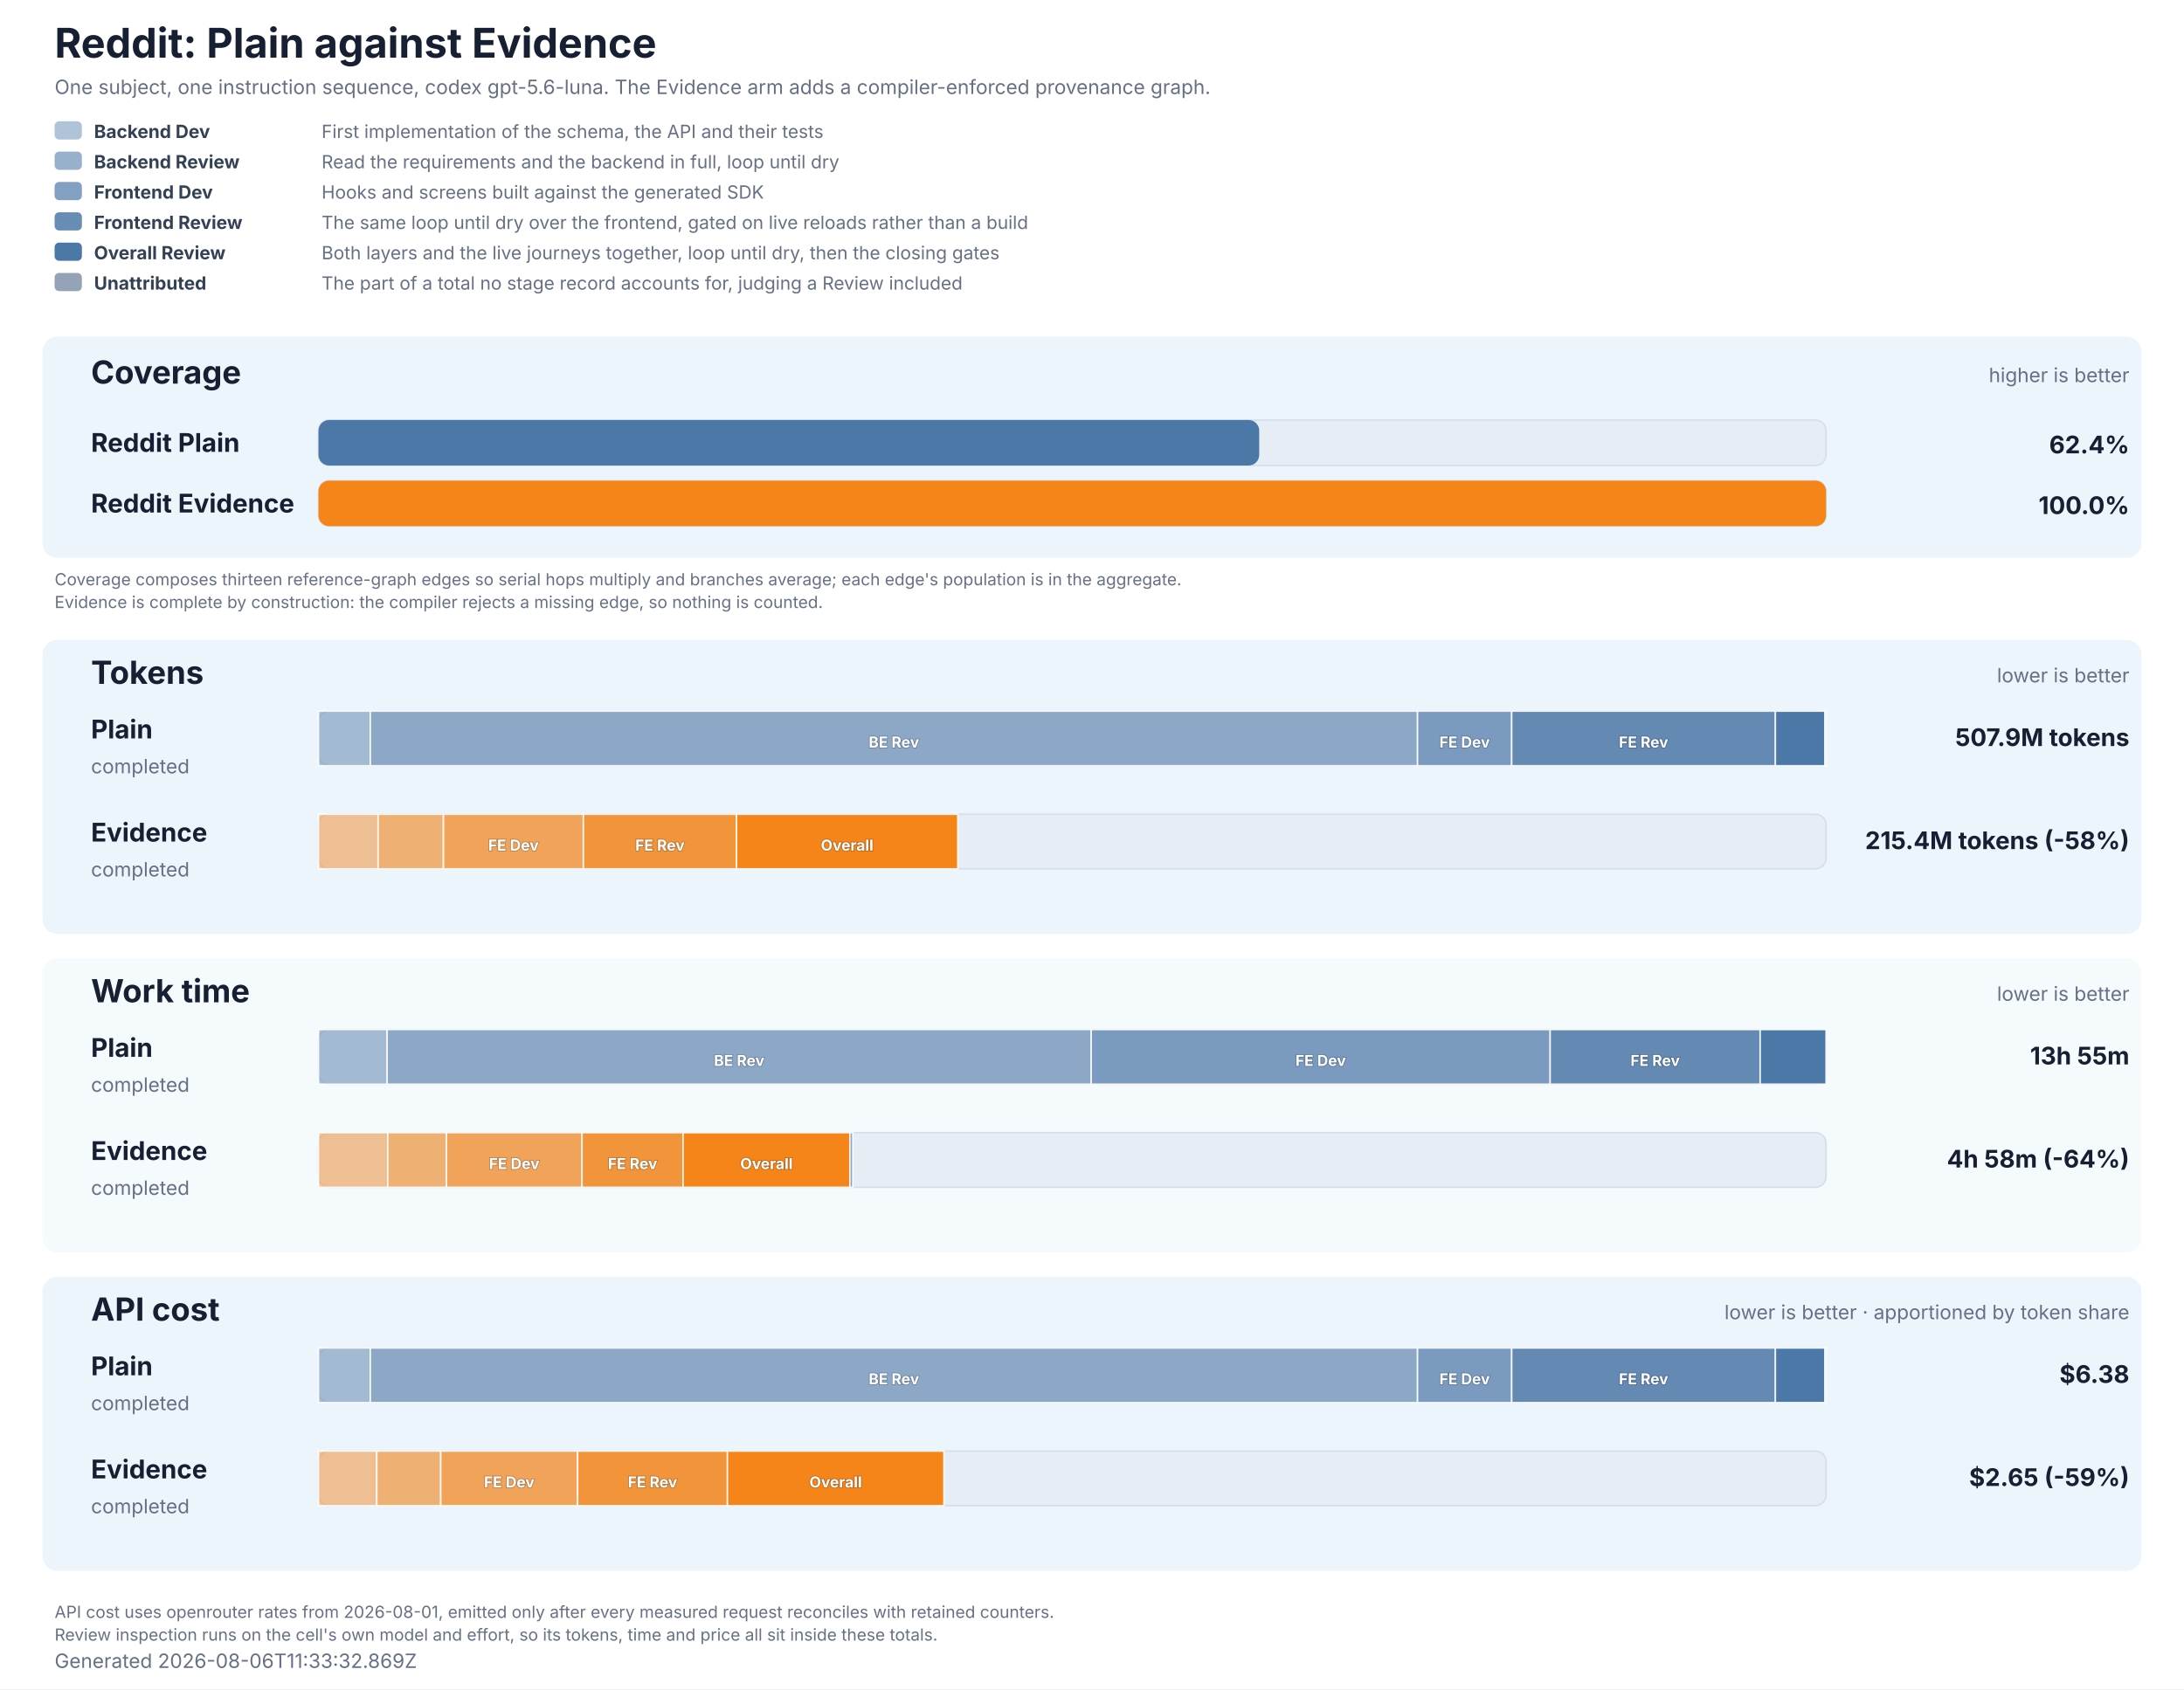
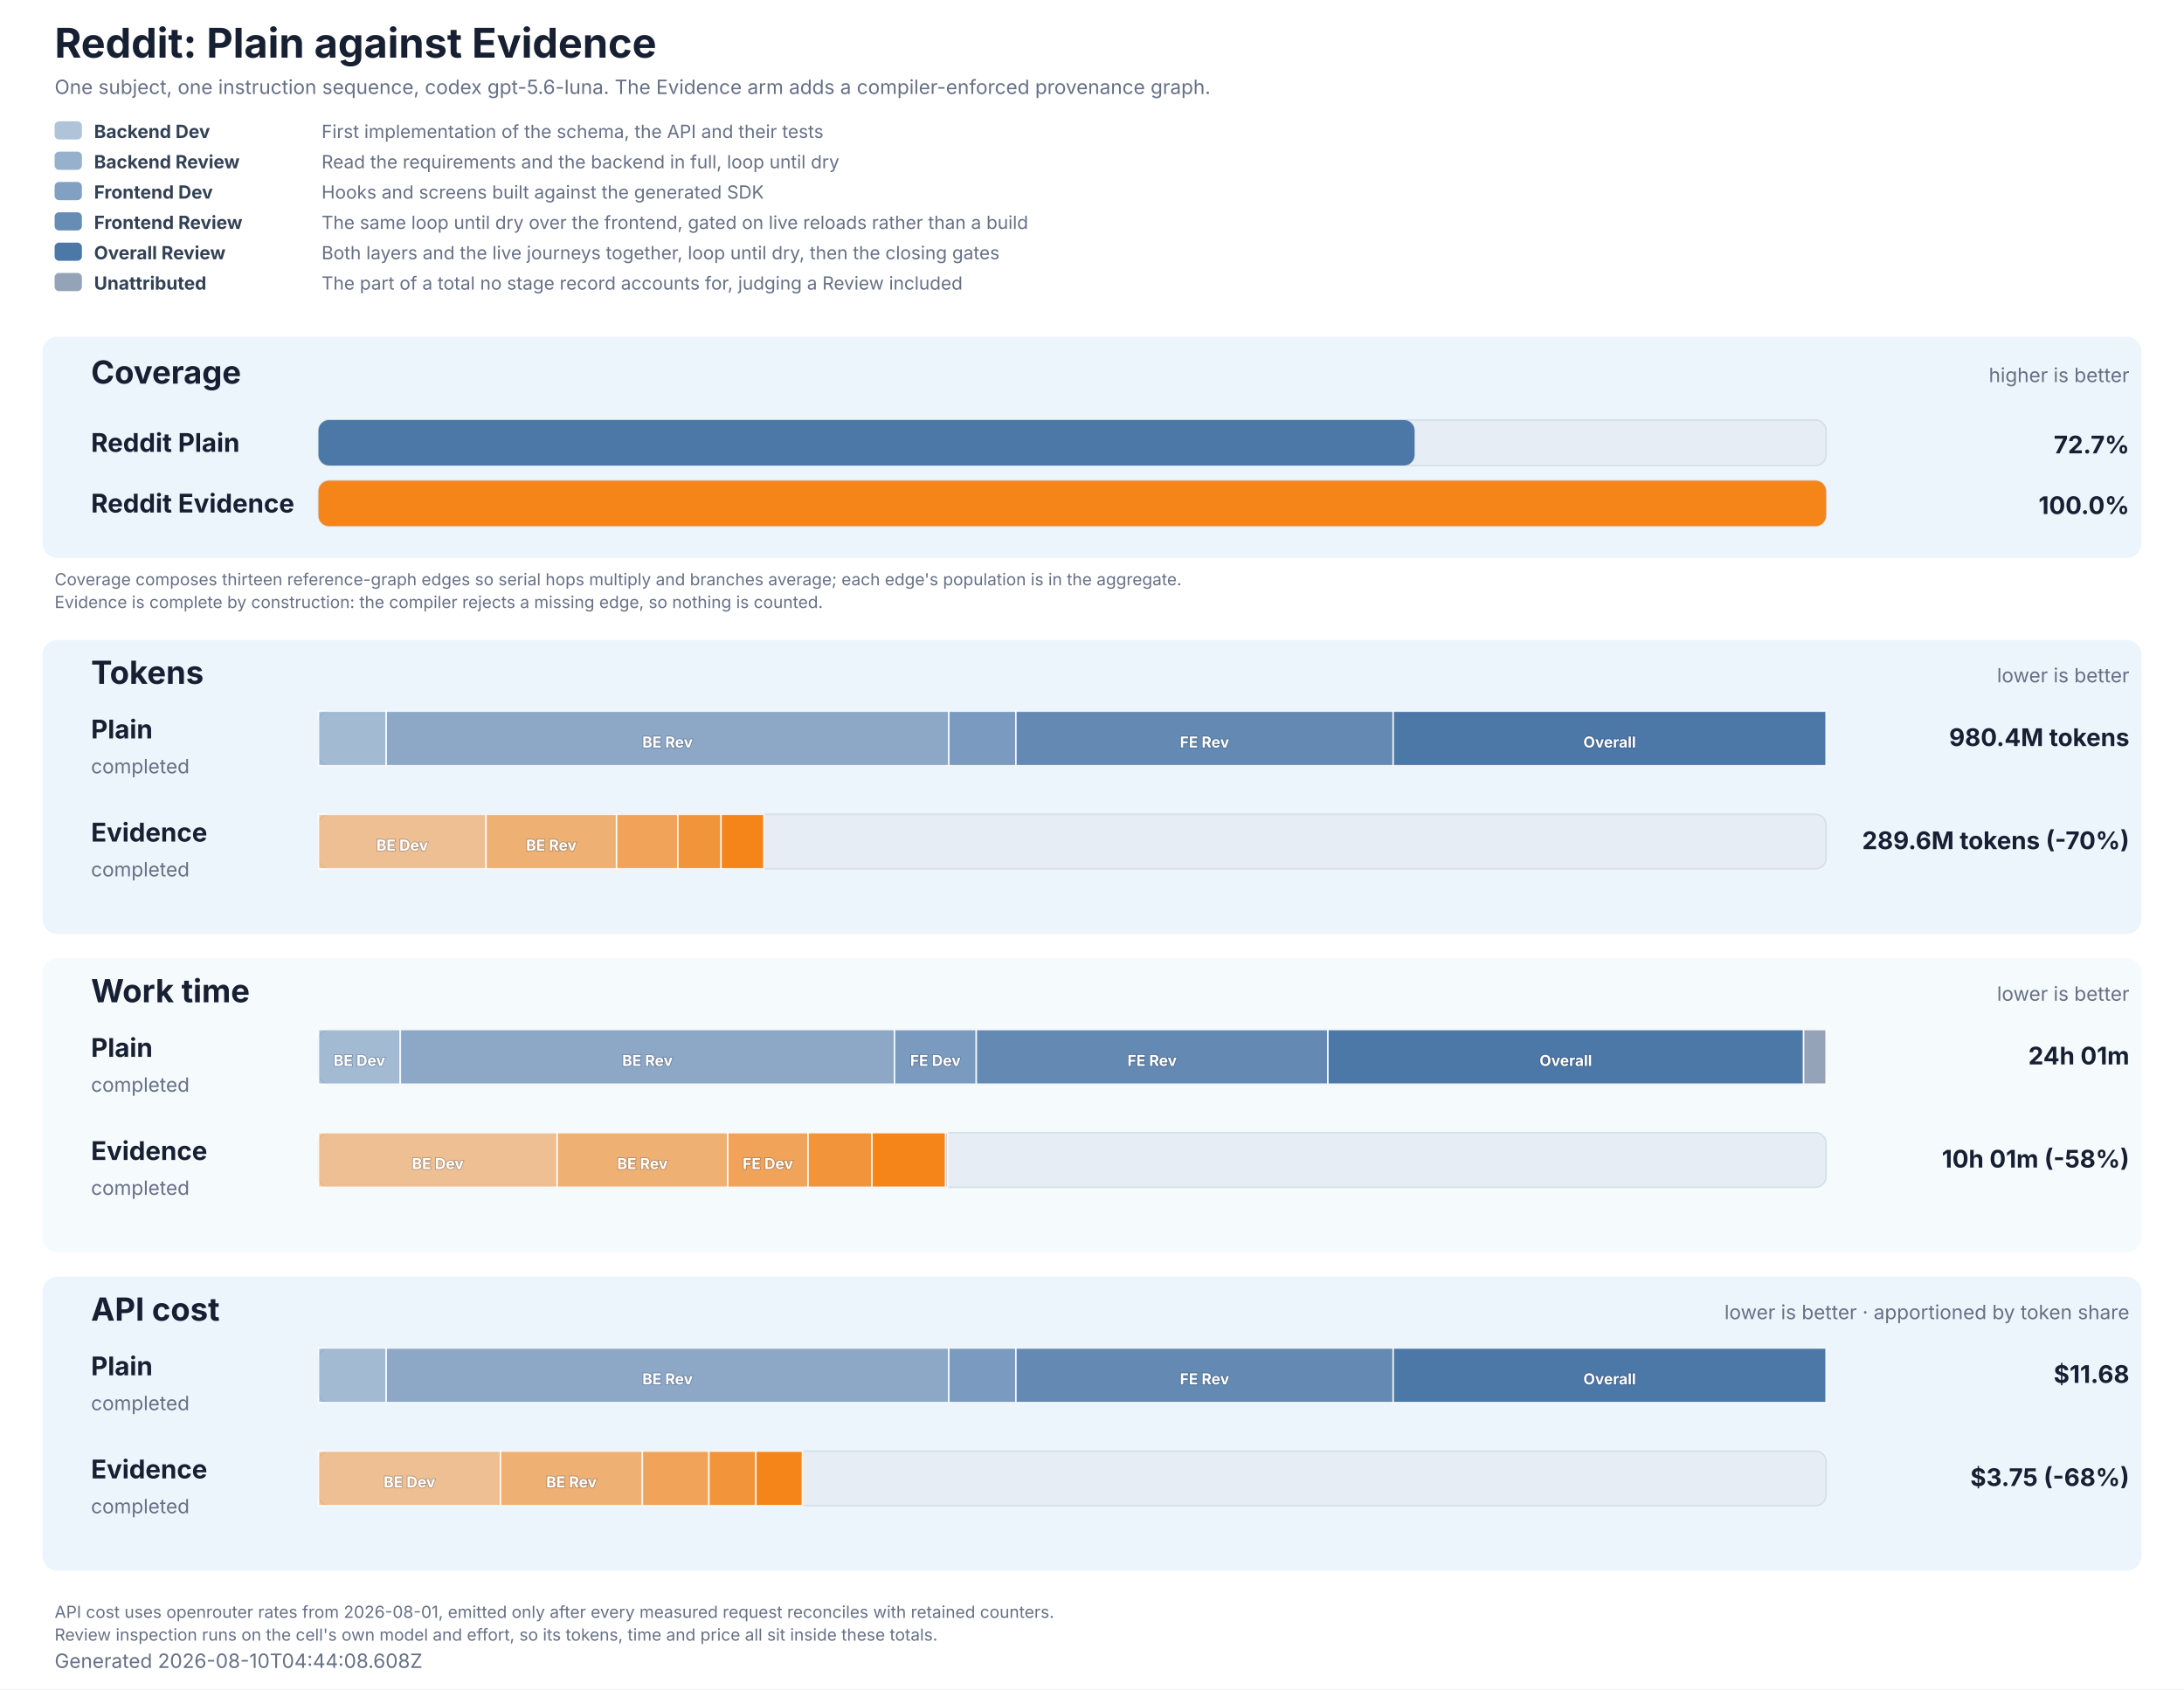
<svg xmlns="http://www.w3.org/2000/svg" role="img" aria-labelledby="title description" viewBox="0 0 1440 1114" width="1440" height="1114">
  <style>
  text { font-family: Inter, ui-sans-serif, system-ui, -apple-system, BlinkMacSystemFont, 'Segoe UI', 'DejaVu Sans', Arial, sans-serif; fill: #172033; }
  .title { font-size: 27px; font-weight: 700; }
  .subtitle, .generated, .group-meta, .row-status { font-size: 13px; fill: #667085; }
  .group { fill: #e8f2fb; }
  .group-title { font-size: 21px; font-weight: 700; }
  .row-label { font-size: 17px; font-weight: 700; }
  .value { font-size: 16px; font-weight: 700; }
  .cost-value { font-size: 13px; font-weight: 600; fill: #526b82; }
  .legend { font-size: 12px; fill: #667085; }
  .legend-label { font-size: 12px; font-weight: 700; fill: #334155; }
  .segment-label { font-size: 10px; font-weight: 700; fill: #ffffff; paint-order: stroke; stroke: #172033; stroke-opacity: 0.28; stroke-width: 1px; }
  .phase-segment { stroke: #ffffff; stroke-opacity: 0.86; stroke-width: 1px; }
  .track { fill: #e7edf4; stroke: #d5dee9; stroke-width: 1px; }
  .empty { font-size: 15px; fill: #667085; }
  .table-note { font-size: 11px; fill: #667085; }
</style>
  <rect width="1440" height="1114" fill="#ffffff" />
  <text x="36" y="38" class="title">Reddit: Plain against Evidence</text>
  <text x="36" y="62" class="subtitle">One subject, one instruction sequence, codex gpt-5.6-luna. The Evidence arm adds a compiler-enforced provenance graph.</text>
  <rect x="36" y="80" width="18" height="12" rx="3" fill="#4c78a8" fill-opacity="0.44" />
  <text x="62" y="91" class="legend-label">Backend Dev</text>
  <text x="212" y="91" class="legend">First implementation of the schema, the API and their tests</text>
  <rect x="36" y="100" width="18" height="12" rx="3" fill="#4c78a8" fill-opacity="0.58" />
  <text x="62" y="111" class="legend-label">Backend Review</text>
  <text x="212" y="111" class="legend">Read the requirements and the backend in full, loop until dry</text>
  <rect x="36" y="120" width="18" height="12" rx="3" fill="#4c78a8" fill-opacity="0.7" />
  <text x="62" y="131" class="legend-label">Frontend Dev</text>
  <text x="212" y="131" class="legend">Hooks and screens built against the generated SDK</text>
  <rect x="36" y="140" width="18" height="12" rx="3" fill="#4c78a8" fill-opacity="0.84" />
  <text x="62" y="151" class="legend-label">Frontend Review</text>
  <text x="212" y="151" class="legend">The same loop until dry over the frontend, gated on live reloads rather than a build</text>
  <rect x="36" y="160" width="18" height="12" rx="3" fill="#4c78a8" fill-opacity="1" />
  <text x="62" y="171" class="legend-label">Overall Review</text>
  <text x="212" y="171" class="legend">Both layers and the live journeys together, loop until dry, then the closing gates</text>
  <rect x="36" y="180" width="18" height="12" rx="3" fill="#94a3b8" fill-opacity="1" />
  <text x="62" y="191" class="legend-label">Unattributed</text>
  <text x="212" y="191" class="legend">The part of a total no stage record accounts for, judging a Review included</text>
  <rect x="28" y="222" width="1384" height="146" rx="10" class="group" fill-opacity="0.78" />
  <text x="60" y="253" class="group-title">Coverage</text>
  <text x="1404" y="252" text-anchor="end" class="group-meta">higher is better</text>
  <text x="60" y="298" class="row-label" fill="#4c78a8">Reddit Plain</text>
  <rect x="210" y="277" width="994" height="30" rx="7" class="track" />
-   <rect x="210" y="277" width="620.26" height="30" rx="7" fill="#4c78a8" data-coverage="62.400702566666666" />
-   <text x="1404" y="299" text-anchor="end" class="value" fill="#4c78a8">62.4%</text>
+   <rect x="210" y="277" width="722.73" height="30" rx="7" fill="#4c78a8" data-coverage="72.70939467902963" />
+   <text x="1404" y="299" text-anchor="end" class="value" fill="#4c78a8">72.7%</text>
  <text x="60" y="338" class="row-label" fill="#f58518">Reddit Evidence</text>
  <rect x="210" y="317" width="994" height="30" rx="7" class="track" />
  <rect x="210" y="317" width="994.00" height="30" rx="7" fill="#f58518" data-coverage="100" />
  <text x="1404" y="339" text-anchor="end" class="value" fill="#f58518">100.0%</text>
  <text x="36" y="386" class="table-note">Coverage composes thirteen reference-graph edges so serial hops multiply and branches average; each edge's population is in the aggregate.</text>
  <text x="36" y="401" class="table-note">Evidence is complete by construction: the compiler rejects a missing edge, so nothing is counted.</text>
  <rect x="28" y="422" width="1384" height="194" rx="10" class="group" fill-opacity="0.78" />
  <text x="60" y="451" class="group-title">Tokens</text>
  <text x="1404" y="450" text-anchor="end" class="group-meta">lower is better</text>
  <text x="60" y="487" class="row-label" fill="#4c78a8">Plain</text>
  <text x="60" y="510" class="row-status">completed</text>
  <rect x="210" y="469" width="994" height="36" rx="7" class="track" />
-   <rect x="210.00" y="469" width="34.15" height="36" fill="#4c78a8" fill-opacity="0.44" class="phase-segment" data-phase="backend-development" />
-   <rect x="244.15" y="469" width="690.49" height="36" fill="#4c78a8" fill-opacity="0.58" class="phase-segment" data-phase="backend-review" />
-   <text x="589.40" y="493" text-anchor="middle" class="segment-label">BE Rev</text>
-   <rect x="934.64" y="469" width="62.09" height="36" fill="#4c78a8" fill-opacity="0.7" class="phase-segment" data-phase="frontend-development" />
-   <text x="965.68" y="493" text-anchor="middle" class="segment-label">FE Dev</text>
-   <rect x="996.73" y="469" width="173.86" height="36" fill="#4c78a8" fill-opacity="0.84" class="phase-segment" data-phase="frontend-review" />
-   <text x="1083.66" y="493" text-anchor="middle" class="segment-label">FE Rev</text>
-   <rect x="1170.59" y="469" width="32.69" height="36" fill="#4c78a8" fill-opacity="1" class="phase-segment" data-phase="overall-review" />
-   <rect x="1203.28" y="469" width="0.72" height="36" fill="#94a3b8" class="phase-segment" data-phase="unattributed" />
-   <text x="1404" y="492" text-anchor="end" class="value">507.9M tokens</text>
+   <rect x="210.00" y="469" width="44.67" height="36" fill="#4c78a8" fill-opacity="0.44" class="phase-segment" data-phase="backend-development" />
+   <rect x="254.67" y="469" width="370.96" height="36" fill="#4c78a8" fill-opacity="0.58" class="phase-segment" data-phase="backend-review" />
+   <text x="440.15" y="493" text-anchor="middle" class="segment-label">BE Rev</text>
+   <rect x="625.63" y="469" width="44.20" height="36" fill="#4c78a8" fill-opacity="0.7" class="phase-segment" data-phase="frontend-development" />
+   <rect x="669.83" y="469" width="248.78" height="36" fill="#4c78a8" fill-opacity="0.84" class="phase-segment" data-phase="frontend-review" />
+   <text x="794.22" y="493" text-anchor="middle" class="segment-label">FE Rev</text>
+   <rect x="918.60" y="469" width="285.40" height="36" fill="#4c78a8" fill-opacity="1" class="phase-segment" data-phase="overall-review" />
+   <text x="1061.30" y="493" text-anchor="middle" class="segment-label">Overall</text>
+   <text x="1404" y="492" text-anchor="end" class="value">980.4M tokens</text>
  <text x="60" y="555" class="row-label" fill="#f58518">Evidence</text>
  <text x="60" y="578" class="row-status">completed</text>
  <rect x="210" y="537" width="994" height="36" rx="7" class="track" />
-   <rect x="210.00" y="537" width="39.30" height="36" fill="#f58518" fill-opacity="0.44" class="phase-segment" data-phase="backend-development" />
-   <rect x="249.30" y="537" width="43.09" height="36" fill="#f58518" fill-opacity="0.58" class="phase-segment" data-phase="backend-review" />
-   <rect x="292.39" y="537" width="92.26" height="36" fill="#f58518" fill-opacity="0.7" class="phase-segment" data-phase="frontend-development" />
-   <text x="338.52" y="561" text-anchor="middle" class="segment-label">FE Dev</text>
-   <rect x="384.65" y="537" width="100.96" height="36" fill="#f58518" fill-opacity="0.84" class="phase-segment" data-phase="frontend-review" />
-   <text x="435.13" y="561" text-anchor="middle" class="segment-label">FE Rev</text>
-   <rect x="485.61" y="537" width="145.89" height="36" fill="#f58518" fill-opacity="1" class="phase-segment" data-phase="overall-review" />
-   <text x="558.55" y="561" text-anchor="middle" class="segment-label">Overall</text>
-   <text x="1404" y="560" text-anchor="end" class="value">215.4M tokens (-58%)</text>
+   <rect x="210.00" y="537" width="110.45" height="36" fill="#f58518" fill-opacity="0.44" class="phase-segment" data-phase="backend-development" />
+   <text x="265.23" y="561" text-anchor="middle" class="segment-label">BE Dev</text>
+   <rect x="320.45" y="537" width="86.09" height="36" fill="#f58518" fill-opacity="0.58" class="phase-segment" data-phase="backend-review" />
+   <text x="363.50" y="561" text-anchor="middle" class="segment-label">BE Rev</text>
+   <rect x="406.54" y="537" width="40.40" height="36" fill="#f58518" fill-opacity="0.7" class="phase-segment" data-phase="frontend-development" />
+   <rect x="446.94" y="537" width="28.50" height="36" fill="#f58518" fill-opacity="0.84" class="phase-segment" data-phase="frontend-review" />
+   <rect x="475.43" y="537" width="28.23" height="36" fill="#f58518" fill-opacity="1" class="phase-segment" data-phase="overall-review" />
+   <text x="1404" y="560" text-anchor="end" class="value">289.6M tokens (-70%)</text>
  <rect x="28" y="632" width="1384" height="194" rx="10" class="group" fill-opacity="0.42" />
  <text x="60" y="661" class="group-title">Work time</text>
  <text x="1404" y="660" text-anchor="end" class="group-meta">lower is better</text>
  <text x="60" y="697" class="row-label" fill="#4c78a8">Plain</text>
  <text x="60" y="720" class="row-status">completed</text>
  <rect x="210" y="679" width="994" height="36" rx="7" class="track" />
-   <rect x="210.00" y="679" width="45.27" height="36" fill="#4c78a8" fill-opacity="0.44" class="phase-segment" data-phase="backend-development" />
-   <rect x="255.27" y="679" width="464.21" height="36" fill="#4c78a8" fill-opacity="0.58" class="phase-segment" data-phase="backend-review" />
-   <text x="487.37" y="703" text-anchor="middle" class="segment-label">BE Rev</text>
-   <rect x="719.48" y="679" width="302.60" height="36" fill="#4c78a8" fill-opacity="0.7" class="phase-segment" data-phase="frontend-development" />
-   <text x="870.78" y="703" text-anchor="middle" class="segment-label">FE Dev</text>
-   <rect x="1022.08" y="679" width="138.46" height="36" fill="#4c78a8" fill-opacity="0.84" class="phase-segment" data-phase="frontend-review" />
-   <text x="1091.31" y="703" text-anchor="middle" class="segment-label">FE Rev</text>
-   <rect x="1160.54" y="679" width="43.46" height="36" fill="#4c78a8" fill-opacity="1" class="phase-segment" data-phase="overall-review" />
-   <text x="1404" y="702" text-anchor="end" class="value">13h 55m</text>
+   <rect x="210.00" y="679" width="53.94" height="36" fill="#4c78a8" fill-opacity="0.44" class="phase-segment" data-phase="backend-development" />
+   <text x="236.97" y="703" text-anchor="middle" class="segment-label">BE Dev</text>
+   <rect x="263.94" y="679" width="325.86" height="36" fill="#4c78a8" fill-opacity="0.58" class="phase-segment" data-phase="backend-review" />
+   <text x="426.87" y="703" text-anchor="middle" class="segment-label">BE Rev</text>
+   <rect x="589.80" y="679" width="53.91" height="36" fill="#4c78a8" fill-opacity="0.7" class="phase-segment" data-phase="frontend-development" />
+   <text x="616.76" y="703" text-anchor="middle" class="segment-label">FE Dev</text>
+   <rect x="643.71" y="679" width="231.84" height="36" fill="#4c78a8" fill-opacity="0.84" class="phase-segment" data-phase="frontend-review" />
+   <text x="759.64" y="703" text-anchor="middle" class="segment-label">FE Rev</text>
+   <rect x="875.56" y="679" width="313.64" height="36" fill="#4c78a8" fill-opacity="1" class="phase-segment" data-phase="overall-review" />
+   <text x="1032.38" y="703" text-anchor="middle" class="segment-label">Overall</text>
+   <rect x="1189.20" y="679" width="14.80" height="36" fill="#94a3b8" class="phase-segment" data-phase="unattributed" />
+   <text x="1404" y="702" text-anchor="end" class="value">24h 01m</text>
  <text x="60" y="765" class="row-label" fill="#f58518">Evidence</text>
  <text x="60" y="788" class="row-status">completed</text>
  <rect x="210" y="747" width="994" height="36" rx="7" class="track" />
-   <rect x="210.00" y="747" width="45.66" height="36" fill="#f58518" fill-opacity="0.44" class="phase-segment" data-phase="backend-development" />
-   <rect x="255.66" y="747" width="38.70" height="36" fill="#f58518" fill-opacity="0.58" class="phase-segment" data-phase="backend-review" />
-   <rect x="294.36" y="747" width="89.40" height="36" fill="#f58518" fill-opacity="0.7" class="phase-segment" data-phase="frontend-development" />
-   <text x="339.06" y="771" text-anchor="middle" class="segment-label">FE Dev</text>
-   <rect x="383.76" y="747" width="66.63" height="36" fill="#f58518" fill-opacity="0.84" class="phase-segment" data-phase="frontend-review" />
-   <text x="417.08" y="771" text-anchor="middle" class="segment-label">FE Rev</text>
-   <rect x="450.39" y="747" width="109.98" height="36" fill="#f58518" fill-opacity="1" class="phase-segment" data-phase="overall-review" />
-   <text x="505.38" y="771" text-anchor="middle" class="segment-label">Overall</text>
-   <rect x="560.37" y="747" width="1.90" height="36" fill="#94a3b8" class="phase-segment" data-phase="unattributed" />
-   <text x="1404" y="770" text-anchor="end" class="value">4h 58m (-64%)</text>
+   <rect x="210.00" y="747" width="157.35" height="36" fill="#f58518" fill-opacity="0.44" class="phase-segment" data-phase="backend-development" />
+   <text x="288.67" y="771" text-anchor="middle" class="segment-label">BE Dev</text>
+   <rect x="367.35" y="747" width="112.48" height="36" fill="#f58518" fill-opacity="0.58" class="phase-segment" data-phase="backend-review" />
+   <text x="423.59" y="771" text-anchor="middle" class="segment-label">BE Rev</text>
+   <rect x="479.83" y="747" width="52.98" height="36" fill="#f58518" fill-opacity="0.7" class="phase-segment" data-phase="frontend-development" />
+   <text x="506.32" y="771" text-anchor="middle" class="segment-label">FE Dev</text>
+   <rect x="532.81" y="747" width="42.14" height="36" fill="#f58518" fill-opacity="0.84" class="phase-segment" data-phase="frontend-review" />
+   <rect x="574.95" y="747" width="48.60" height="36" fill="#f58518" fill-opacity="1" class="phase-segment" data-phase="overall-review" />
+   <rect x="623.56" y="747" width="1.23" height="36" fill="#94a3b8" class="phase-segment" data-phase="unattributed" />
+   <text x="1404" y="770" text-anchor="end" class="value">10h 01m (-58%)</text>
  <rect x="28" y="842" width="1384" height="194" rx="10" class="group" fill-opacity="0.78" />
  <text x="60" y="871" class="group-title">API cost</text>
  <text x="1404" y="870" text-anchor="end" class="group-meta">lower is better · apportioned by token share</text>
  <text x="60" y="907" class="row-label" fill="#4c78a8">Plain</text>
  <text x="60" y="930" class="row-status">completed</text>
  <rect x="210" y="889" width="994" height="36" rx="7" class="track" />
-   <rect x="210.00" y="889" width="34.15" height="36" fill="#4c78a8" fill-opacity="0.44" class="phase-segment" data-phase="backend-development" />
-   <rect x="244.15" y="889" width="690.49" height="36" fill="#4c78a8" fill-opacity="0.58" class="phase-segment" data-phase="backend-review" />
-   <text x="589.40" y="913" text-anchor="middle" class="segment-label">BE Rev</text>
-   <rect x="934.64" y="889" width="62.09" height="36" fill="#4c78a8" fill-opacity="0.7" class="phase-segment" data-phase="frontend-development" />
-   <text x="965.68" y="913" text-anchor="middle" class="segment-label">FE Dev</text>
-   <rect x="996.73" y="889" width="173.86" height="36" fill="#4c78a8" fill-opacity="0.84" class="phase-segment" data-phase="frontend-review" />
-   <text x="1083.66" y="913" text-anchor="middle" class="segment-label">FE Rev</text>
-   <rect x="1170.59" y="889" width="32.69" height="36" fill="#4c78a8" fill-opacity="1" class="phase-segment" data-phase="overall-review" />
-   <rect x="1203.28" y="889" width="0.72" height="36" fill="#94a3b8" class="phase-segment" data-phase="unattributed" />
-   <text x="1404" y="912" text-anchor="end" class="value">$6.38</text>
+   <rect x="210.00" y="889" width="44.67" height="36" fill="#4c78a8" fill-opacity="0.44" class="phase-segment" data-phase="backend-development" />
+   <rect x="254.67" y="889" width="370.96" height="36" fill="#4c78a8" fill-opacity="0.58" class="phase-segment" data-phase="backend-review" />
+   <text x="440.15" y="913" text-anchor="middle" class="segment-label">BE Rev</text>
+   <rect x="625.63" y="889" width="44.20" height="36" fill="#4c78a8" fill-opacity="0.7" class="phase-segment" data-phase="frontend-development" />
+   <rect x="669.83" y="889" width="248.78" height="36" fill="#4c78a8" fill-opacity="0.84" class="phase-segment" data-phase="frontend-review" />
+   <text x="794.22" y="913" text-anchor="middle" class="segment-label">FE Rev</text>
+   <rect x="918.60" y="889" width="285.40" height="36" fill="#4c78a8" fill-opacity="1" class="phase-segment" data-phase="overall-review" />
+   <text x="1061.30" y="913" text-anchor="middle" class="segment-label">Overall</text>
+   <text x="1404" y="912" text-anchor="end" class="value">$11.68</text>
  <text x="60" y="975" class="row-label" fill="#f58518">Evidence</text>
  <text x="60" y="998" class="row-status">completed</text>
  <rect x="210" y="957" width="994" height="36" rx="7" class="track" />
-   <rect x="210.00" y="957" width="38.44" height="36" fill="#f58518" fill-opacity="0.44" class="phase-segment" data-phase="backend-development" />
-   <rect x="248.44" y="957" width="42.16" height="36" fill="#f58518" fill-opacity="0.58" class="phase-segment" data-phase="backend-review" />
-   <rect x="290.61" y="957" width="90.26" height="36" fill="#f58518" fill-opacity="0.7" class="phase-segment" data-phase="frontend-development" />
-   <text x="335.74" y="981" text-anchor="middle" class="segment-label">FE Dev</text>
-   <rect x="380.87" y="957" width="98.77" height="36" fill="#f58518" fill-opacity="0.84" class="phase-segment" data-phase="frontend-review" />
-   <text x="430.25" y="981" text-anchor="middle" class="segment-label">FE Rev</text>
-   <rect x="479.63" y="957" width="142.73" height="36" fill="#f58518" fill-opacity="1" class="phase-segment" data-phase="overall-review" />
-   <text x="551.00" y="981" text-anchor="middle" class="segment-label">Overall</text>
-   <text x="1404" y="980" text-anchor="end" class="value">$2.65 (-59%)</text>
+   <rect x="210.00" y="957" width="120.01" height="36" fill="#f58518" fill-opacity="0.44" class="phase-segment" data-phase="backend-development" />
+   <text x="270.00" y="981" text-anchor="middle" class="segment-label">BE Dev</text>
+   <rect x="330.01" y="957" width="93.53" height="36" fill="#f58518" fill-opacity="0.58" class="phase-segment" data-phase="backend-review" />
+   <text x="376.77" y="981" text-anchor="middle" class="segment-label">BE Rev</text>
+   <rect x="423.54" y="957" width="43.89" height="36" fill="#f58518" fill-opacity="0.7" class="phase-segment" data-phase="frontend-development" />
+   <rect x="467.43" y="957" width="30.96" height="36" fill="#f58518" fill-opacity="0.84" class="phase-segment" data-phase="frontend-review" />
+   <rect x="498.39" y="957" width="30.67" height="36" fill="#f58518" fill-opacity="1" class="phase-segment" data-phase="overall-review" />
+   <text x="1404" y="980" text-anchor="end" class="value">$3.75 (-68%)</text>
  <text x="36" y="1067" class="table-note">API cost uses openrouter rates from 2026-08-01, emitted only after every measured request reconciles with retained counters.</text>
  <text x="36" y="1082" class="table-note">Review inspection runs on the cell's own model and effort, so its tokens, time and price all sit inside these totals.</text>
-   <text x="36" y="1100" class="generated">Generated 2026-08-06T11:33:32.869Z</text>
+   <text x="36" y="1100" class="generated">Generated 2026-08-10T04:44:08.608Z</text>
</svg>
